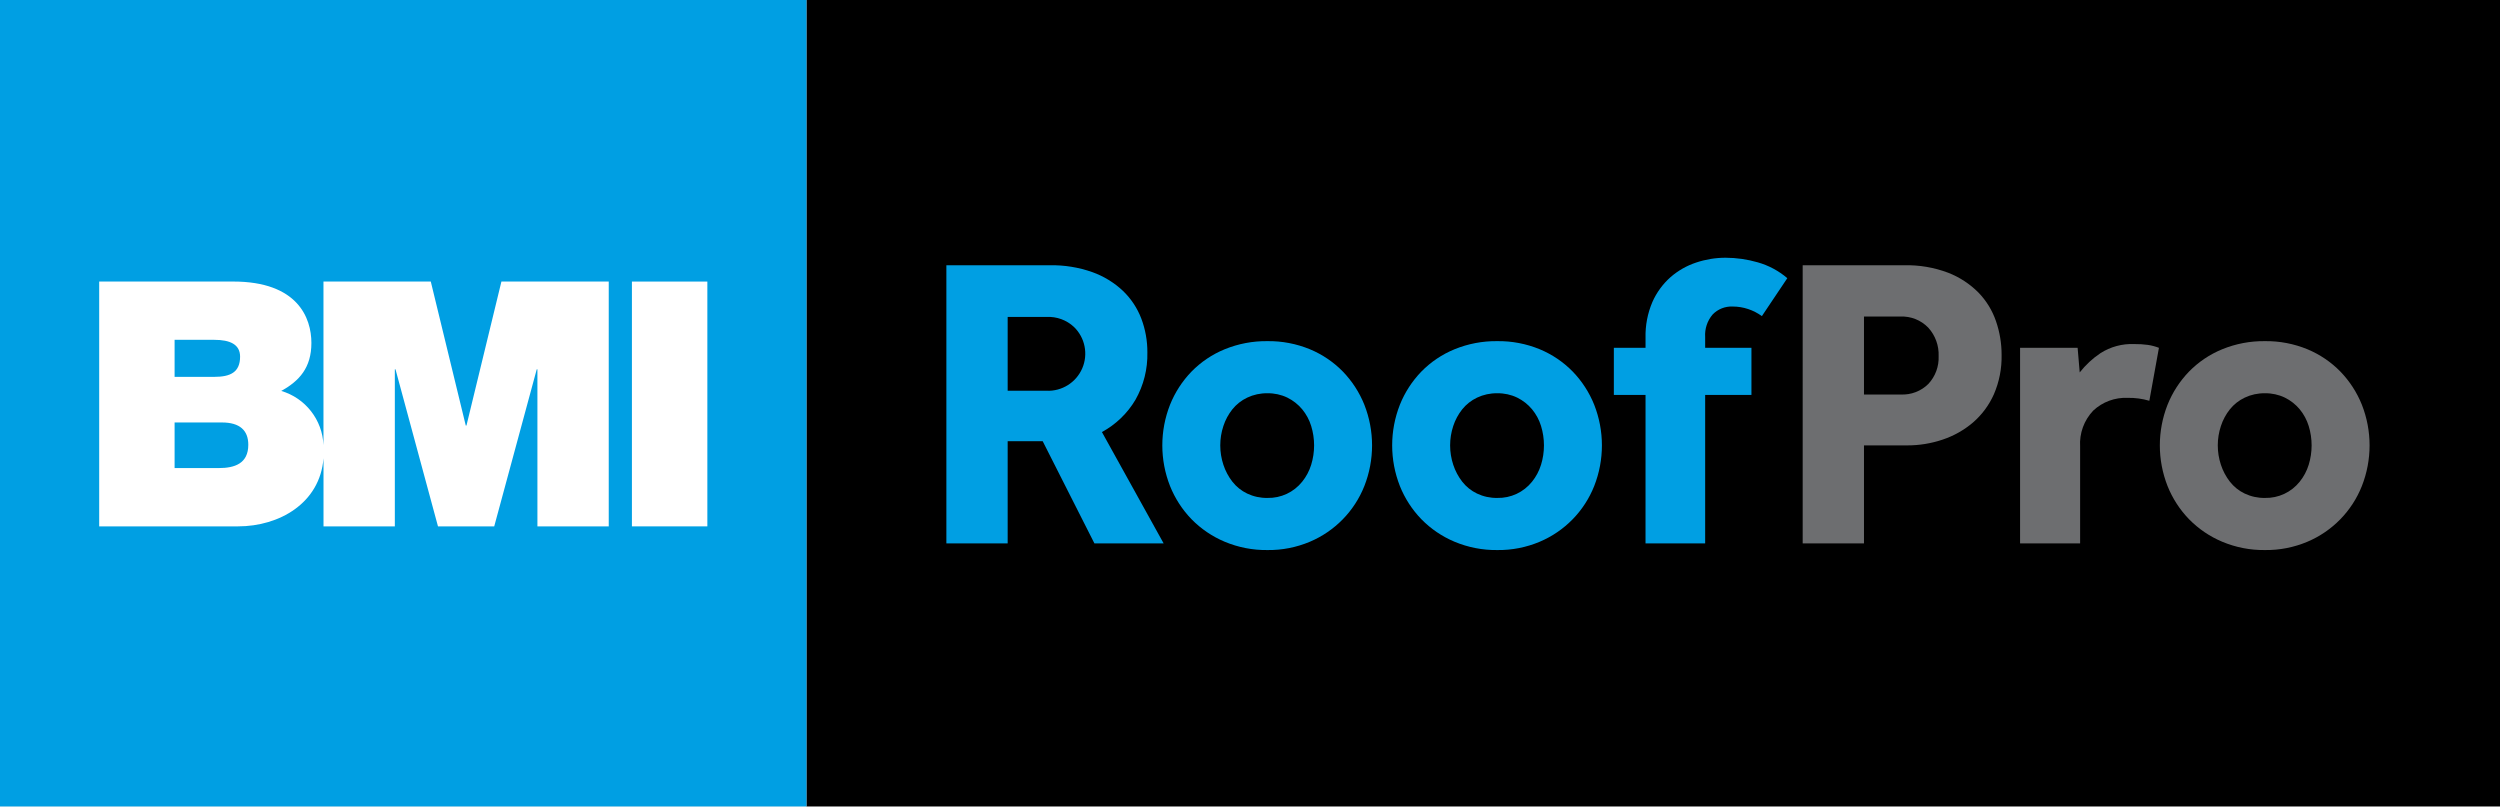
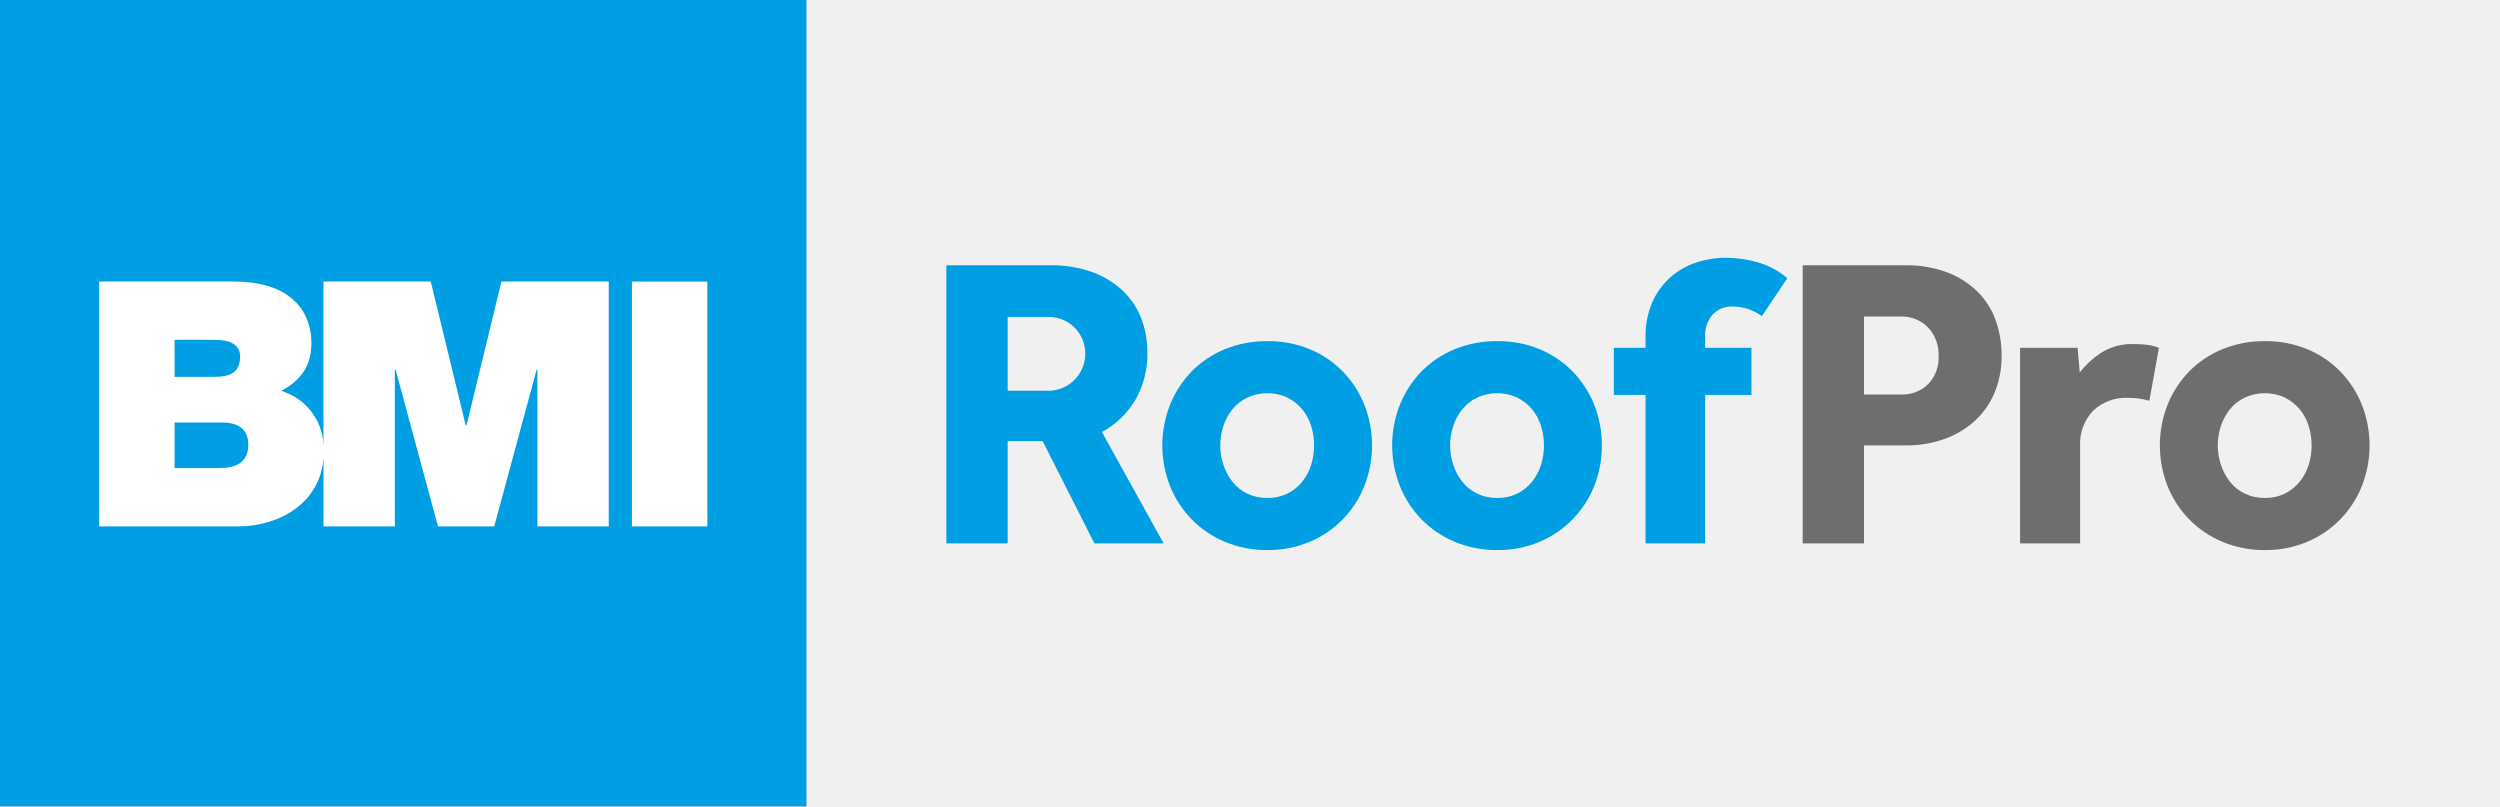
<svg xmlns="http://www.w3.org/2000/svg" viewBox="0 0 310 100">
-   <rect id="whiteBox" x="100" width="210" height="100" />
  <g id="Roof" fill="#009fe3">
    <path d="M124.951,48.455V39.302h4.809a4.61,4.61,0,0,1,3.413,1.241,4.607,4.607,0,0,1-3.413,7.911Zm-7.601,18.925h7.601V54.712H129.295l6.412,12.668h8.584l-7.653-13.806a10.828,10.828,0,0,0,4.162-4.007,11.368,11.368,0,0,0,1.474-5.869,11.666,11.666,0,0,0-.75-4.189,9.385,9.385,0,0,0-2.275-3.438,10.892,10.892,0,0,0-3.8-2.327,14.985,14.985,0,0,0-5.274-.853H117.35Z" />
    <path d="M204.045,67.38h7.395V48.972h5.739V43.129h-5.739V41.785a3.905,3.905,0,0,1,.931-2.793,3.261,3.261,0,0,1,2.482-.982,6.014,6.014,0,0,1,1.913.31,6.171,6.171,0,0,1,1.707.879q.776-1.189,1.577-2.353.801-1.163,1.577-2.353a9.75,9.75,0,0,0-3.671-1.965,14.634,14.634,0,0,0-3.982-.569,11.469,11.469,0,0,0-3.645.595,9.259,9.259,0,0,0-3.18,1.81,8.961,8.961,0,0,0-2.249,3.077,10.609,10.609,0,0,0-.853,4.447v1.241h-3.93V48.972h3.93Z" />
    <path d="M197.681,50.187a12.725,12.725,0,0,0-2.663-4.111,12.33,12.33,0,0,0-4.085-2.766,13.381,13.381,0,0,0-5.274-1.008,13.565,13.565,0,0,0-5.3,1.008,12.257,12.257,0,0,0-4.111,2.766,12.714,12.714,0,0,0-2.663,4.111,13.768,13.768,0,0,0,0,10.083,12.697,12.697,0,0,0,2.663,4.111,12.565,12.565,0,0,0,4.111,2.792,13.28,13.28,0,0,0,5.3,1.034,13.1,13.1,0,0,0,5.274-1.034,12.502,12.502,0,0,0,6.748-6.903,13.763,13.763,0,0,0,0-10.083Zm-6.593,7.446a6.295,6.295,0,0,1-1.112,2.094,5.355,5.355,0,0,1-4.318,2.017,5.643,5.643,0,0,1-2.508-.543A5.143,5.143,0,0,1,181.315,59.727a6.96,6.96,0,0,1-1.112-2.094,7.649,7.649,0,0,1,0-4.809,6.628,6.628,0,0,1,1.112-2.068,5.271,5.271,0,0,1,1.836-1.448,5.638,5.638,0,0,1,2.508-.543,5.474,5.474,0,0,1,2.482.543,5.619,5.619,0,0,1,1.836,1.448,6.015,6.015,0,0,1,1.112,2.068,8.163,8.163,0,0,1,0,4.809Z" />
    <path d="M169.18,50.187a12.726,12.726,0,0,0-2.663-4.111,12.328,12.328,0,0,0-4.085-2.766,13.378,13.378,0,0,0-5.274-1.008,13.568,13.568,0,0,0-5.3,1.008,12.261,12.261,0,0,0-4.111,2.766,12.714,12.714,0,0,0-2.663,4.111,13.763,13.763,0,0,0,0,10.083,12.697,12.697,0,0,0,2.663,4.111,12.569,12.569,0,0,0,4.111,2.792,13.282,13.282,0,0,0,5.3,1.034,13.097,13.097,0,0,0,5.274-1.034,12.501,12.501,0,0,0,6.748-6.903,13.763,13.763,0,0,0,0-10.083Zm-6.593,7.446a6.29,6.29,0,0,1-1.112,2.094A5.355,5.355,0,0,1,157.157,61.744a5.643,5.643,0,0,1-2.508-.543,5.15,5.15,0,0,1-1.836-1.474,6.967,6.967,0,0,1-1.112-2.094,7.649,7.649,0,0,1,0-4.809,6.635,6.635,0,0,1,1.112-2.068,5.278,5.278,0,0,1,1.836-1.448,5.638,5.638,0,0,1,2.508-.543,5.474,5.474,0,0,1,2.482.543,5.619,5.619,0,0,1,1.836,1.448,6.01,6.01,0,0,1,1.112,2.068,8.171,8.171,0,0,1,0,4.809Z" />
  </g>
  <g id="Pro" fill="#6d6e70">
    <path d="M231.134,48.92V39.251H235.632a4.54,4.54,0,0,1,3.465,1.37,4.955,4.955,0,0,1,1.293,3.542,4.755,4.755,0,0,1-1.267,3.438,4.544,4.544,0,0,1-3.438,1.318Zm-7.601,18.46h7.601V55.229h5.326a13.657,13.657,0,0,0,4.447-.724,11.324,11.324,0,0,0,3.749-2.12,9.998,9.998,0,0,0,2.585-3.49,11.664,11.664,0,0,0,.957-4.887,12.708,12.708,0,0,0-.698-4.188,9.514,9.514,0,0,0-2.172-3.542,10.839,10.839,0,0,0-3.749-2.456,14.477,14.477,0,0,0-5.481-.93H223.532Z" />
    <path d="M292.872,50.187a12.725,12.725,0,0,0-2.663-4.111,12.327,12.327,0,0,0-4.085-2.766,13.378,13.378,0,0,0-5.274-1.008,13.565,13.565,0,0,0-5.3,1.008,12.257,12.257,0,0,0-4.111,2.766,12.714,12.714,0,0,0-2.663,4.111,13.768,13.768,0,0,0,0,10.083,12.697,12.697,0,0,0,2.663,4.111,12.565,12.565,0,0,0,4.111,2.792,13.28,13.28,0,0,0,5.3,1.034,13.096,13.096,0,0,0,5.274-1.034,12.501,12.501,0,0,0,6.748-6.903,13.762,13.762,0,0,0,0-10.083Zm-6.593,7.446a6.295,6.295,0,0,1-1.112,2.094,5.355,5.355,0,0,1-4.318,2.017,5.642,5.642,0,0,1-2.508-.543,5.143,5.143,0,0,1-1.836-1.474,6.959,6.959,0,0,1-1.112-2.094,7.649,7.649,0,0,1,0-4.809,6.628,6.628,0,0,1,1.112-2.068,5.271,5.271,0,0,1,1.836-1.448,5.637,5.637,0,0,1,2.508-.543,5.474,5.474,0,0,1,2.482.543,5.619,5.619,0,0,1,1.836,1.448,6.014,6.014,0,0,1,1.112,2.068,8.162,8.162,0,0,1,0,4.809Z" />
    <path d="M250.489,67.38h7.446V55.384a5.94,5.94,0,0,1,1.629-4.473,5.875,5.875,0,0,1,4.266-1.577,8.919,8.919,0,0,1,2.689.362l1.189-6.567a6.467,6.467,0,0,0-1.37-.362,11.743,11.743,0,0,0-1.681-.103,7.205,7.205,0,0,0-4.214,1.138,11.11,11.11,0,0,0-2.559,2.379l-.259-3.051h-7.136Z" />
  </g>
  <g id="BMI_Block">
    <rect width="100" height="100" fill="#009fe3" />
    <g fill="white">
      <path d="M62.176,34.911,57.84,52.77h-.084L53.417,34.911H40.11v20.28a7.315,7.315,0,0,0-5.239-6.716c2.255-1.235,3.742-2.891,3.742-5.953,0-3.1-1.7-7.611-9.693-7.611H12.3V65.27H29.515c5.121,0,10.16-2.878,10.6-8.443V65.27h8.844V45.8h.084L54.31,65.27h6.973L66.555,45.8h.085V65.27h8.844V34.911ZM21.65,42.139h4.933c1.913,0,3.188.554,3.188,2.084,0,1.956-1.233,2.507-3.188,2.507H21.65Zm5.485,15.9H21.65V52.386h5.867c2.211,0,3.272.978,3.272,2.763,0,2.339-1.7,2.891-3.655,2.891" />
      <rect x="78.358" y="34.914" width="9.354" height="30.356" />
    </g>
  </g>
</svg>
